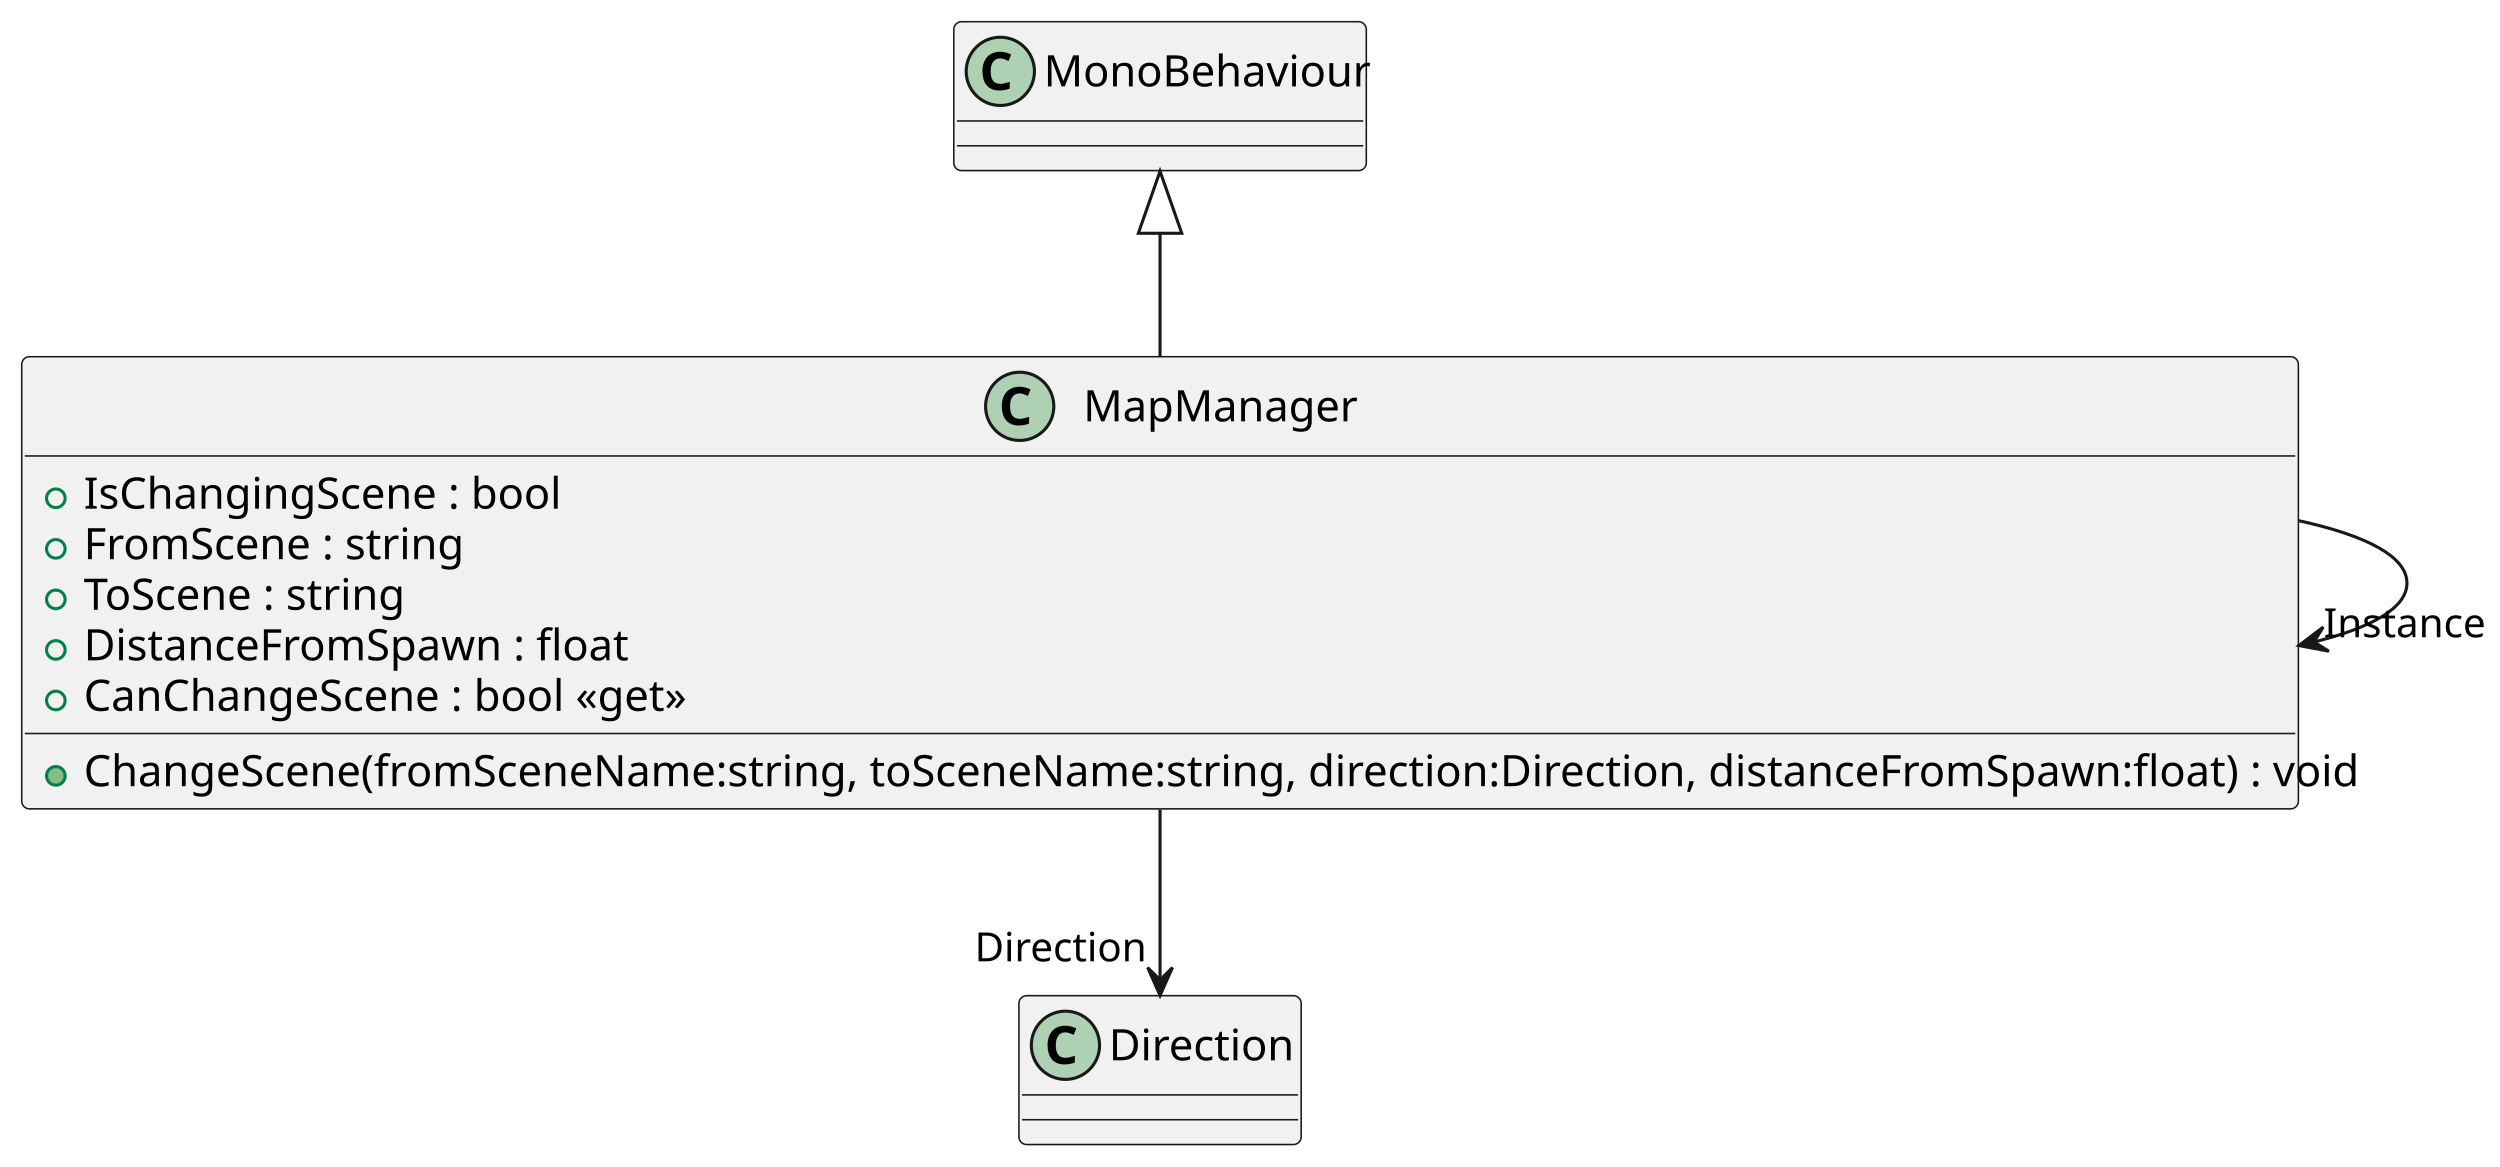
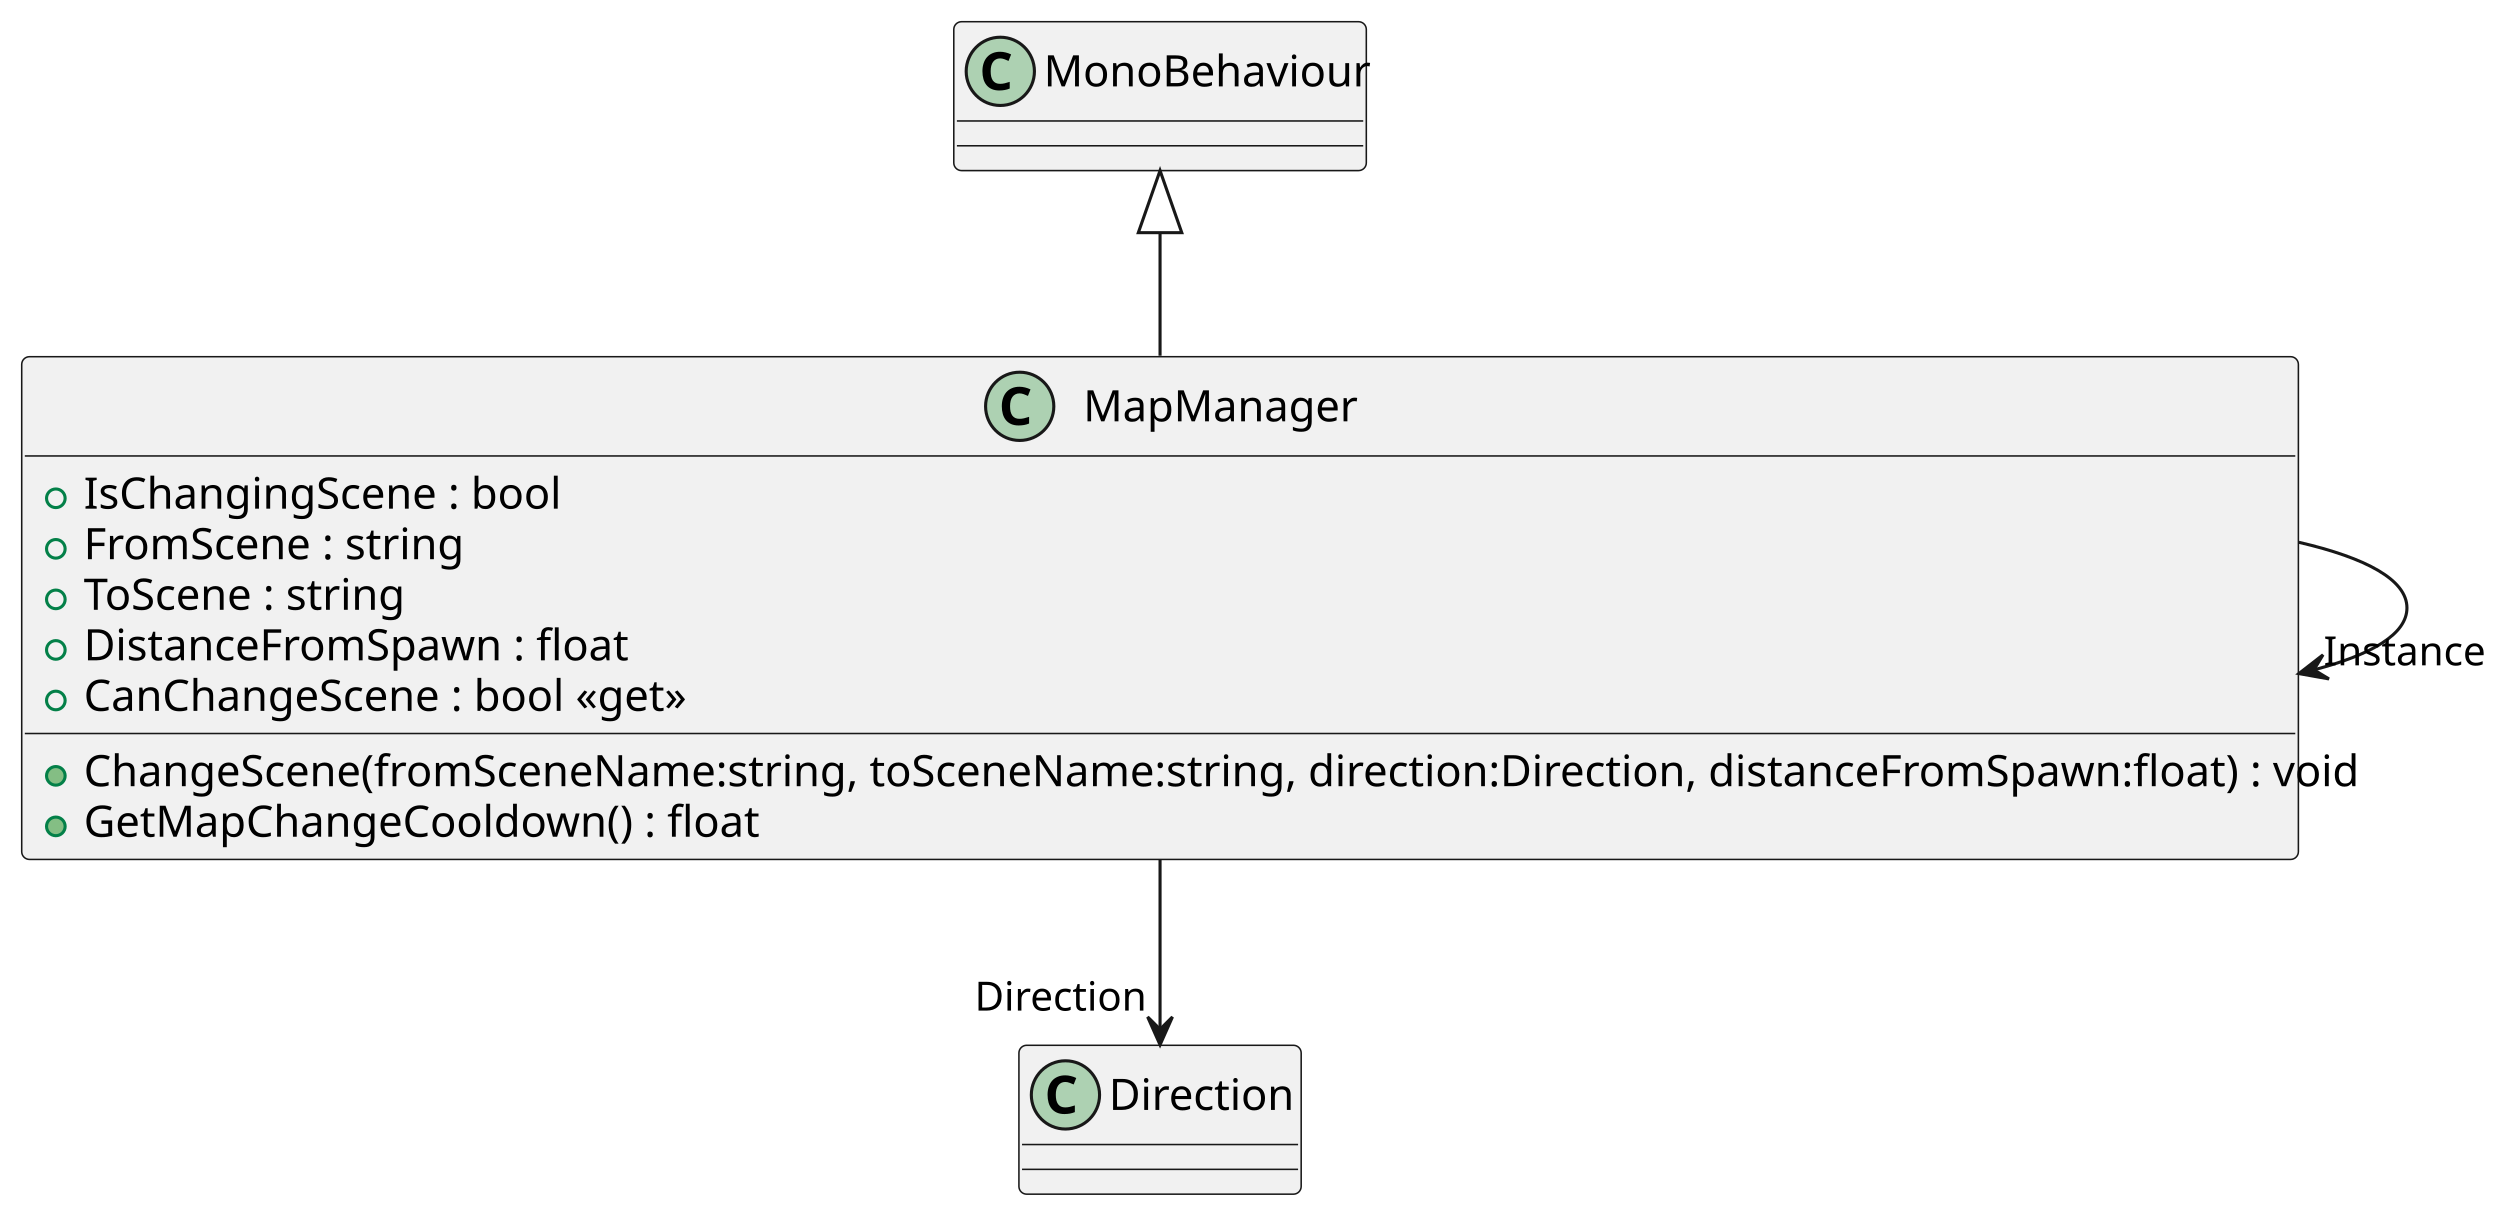
- <svg xmlns="http://www.w3.org/2000/svg" contentStyleType="text/css" height="376px" preserveAspectRatio="none" style="width:806px;height:376px;background:#FFFFFF;" version="1.1" viewBox="0 0 806 376" width="806px" zoomAndPan="magnify">
+ <svg xmlns="http://www.w3.org/2000/svg" contentStyleType="text/css" height="392px" preserveAspectRatio="none" style="width:806px;height:392px;background:#FFFFFF;" version="1.1" viewBox="0 0 806 392" width="806px" zoomAndPan="magnify">
  <defs />
  <g>
    <g id="elem_MapManager">
-       <rect codeLine="1" fill="#F1F1F1" height="145.781" id="MapManager" rx="2.5" ry="2.5" style="stroke:#181818;stroke-width:0.5;" width="734" x="7" y="115" />
+       <rect codeLine="1" fill="#F1F1F1" height="162.078" id="MapManager" rx="2.5" ry="2.5" style="stroke:#181818;stroke-width:0.5;" width="734" x="7" y="115" />
      <ellipse cx="328.75" cy="131" fill="#ADD1B2" rx="11" ry="11" style="stroke:#181818;stroke-width:1.0;" />
      <path d="M328.688,126.828 Q327.938,126.828 327.375,127.125 Q326.812,127.406 326.422,127.938 Q326.031,128.469 325.828,129.25 Q325.641,130.016 325.641,130.969 Q325.641,131.938 325.812,132.703 Q326,133.453 326.359,133.969 Q326.734,134.484 327.312,134.766 Q327.891,135.031 328.688,135.031 Q329.422,135.031 330.156,134.859 Q330.906,134.688 331.781,134.391 L331.781,136.547 Q331.375,136.703 330.984,136.828 Q330.594,136.938 330.188,137.016 Q329.781,137.094 329.359,137.125 Q328.938,137.172 328.438,137.172 Q327.031,137.172 326,136.719 Q324.984,136.266 324.312,135.453 Q323.641,134.641 323.312,133.5 Q322.984,132.344 322.984,130.953 Q322.984,129.578 323.359,128.422 Q323.734,127.266 324.453,126.438 Q325.172,125.609 326.234,125.156 Q327.297,124.688 328.688,124.688 Q329.594,124.688 330.5,124.922 Q331.406,125.141 332.234,125.547 L331.406,127.641 Q330.719,127.312 330.031,127.078 Q329.344,126.828 328.688,126.828 Z " fill="#000000" />
      <text fill="#000000" font-family="sans-serif" font-size="14" lengthAdjust="spacing" textLength="82" x="349.25" y="135.847">MapManager</text>
      <line style="stroke:#181818;stroke-width:0.5;" x1="8" x2="740" y1="147" y2="147" />
      <ellipse cx="18" cy="160.648" fill="none" rx="3" ry="3" style="stroke:#038048;stroke-width:1.0;" />
      <text fill="#000000" font-family="sans-serif" font-size="14" lengthAdjust="spacing" textLength="145" x="27" y="163.995">IsChangingScene : bool</text>
      <ellipse cx="18" cy="176.945" fill="none" rx="3" ry="3" style="stroke:#038048;stroke-width:1.0;" />
      <text fill="#000000" font-family="sans-serif" font-size="14" lengthAdjust="spacing" textLength="119" x="27" y="180.292">FromScene : string</text>
      <ellipse cx="18" cy="193.242" fill="none" rx="3" ry="3" style="stroke:#038048;stroke-width:1.0;" />
      <text fill="#000000" font-family="sans-serif" font-size="14" lengthAdjust="spacing" textLength="100" x="27" y="196.589">ToScene : string</text>
      <ellipse cx="18" cy="209.539" fill="none" rx="3" ry="3" style="stroke:#038048;stroke-width:1.0;" />
      <text fill="#000000" font-family="sans-serif" font-size="14" lengthAdjust="spacing" textLength="169" x="27" y="212.886">DistanceFromSpawn : float</text>
      <ellipse cx="18" cy="225.836" fill="none" rx="3" ry="3" style="stroke:#038048;stroke-width:1.0;" />
      <text fill="#000000" font-family="sans-serif" font-size="14" lengthAdjust="spacing" textLength="184" x="27" y="229.183">CanChangeScene : bool «get»</text>
      <line style="stroke:#181818;stroke-width:0.5;" x1="8" x2="740" y1="236.484" y2="236.484" />
      <ellipse cx="18" cy="250.133" fill="#84BE84" rx="3" ry="3" style="stroke:#038048;stroke-width:1.0;" />
      <text fill="#000000" font-family="sans-serif" font-size="14" lengthAdjust="spacing" textLength="708" x="27" y="253.48">ChangeScene(fromSceneName:string, toSceneName:string, direction:Direction, distanceFromSpawn:float) : void</text>
+       <ellipse cx="18" cy="266.43" fill="#84BE84" rx="3" ry="3" style="stroke:#038048;stroke-width:1.0;" />
+       <text fill="#000000" font-family="sans-serif" font-size="14" lengthAdjust="spacing" textLength="207" x="27" y="269.776">GetMapChangeCooldown() : float</text>
    </g>
    <g id="elem_MonoBehaviour">
      <rect fill="#F1F1F1" height="48" id="MonoBehaviour" rx="2.5" ry="2.5" style="stroke:#181818;stroke-width:0.5;" width="133" x="307.5" y="7" />
      <ellipse cx="322.5" cy="23" fill="#ADD1B2" rx="11" ry="11" style="stroke:#181818;stroke-width:1.0;" />
      <path d="M322.438,18.828 Q321.688,18.828 321.125,19.125 Q320.562,19.406 320.172,19.938 Q319.781,20.469 319.578,21.25 Q319.391,22.016 319.391,22.969 Q319.391,23.938 319.562,24.703 Q319.75,25.453 320.109,25.969 Q320.484,26.484 321.062,26.766 Q321.641,27.031 322.438,27.031 Q323.172,27.031 323.906,26.859 Q324.656,26.688 325.531,26.391 L325.531,28.547 Q325.125,28.703 324.734,28.828 Q324.344,28.938 323.938,29.016 Q323.531,29.094 323.109,29.125 Q322.688,29.172 322.188,29.172 Q320.781,29.172 319.75,28.719 Q318.734,28.266 318.062,27.453 Q317.391,26.641 317.062,25.5 Q316.734,24.344 316.734,22.953 Q316.734,21.578 317.109,20.422 Q317.484,19.266 318.203,18.438 Q318.922,17.609 319.984,17.156 Q321.047,16.688 322.438,16.688 Q323.344,16.688 324.25,16.922 Q325.156,17.141 325.984,17.547 L325.156,19.641 Q324.469,19.312 323.781,19.078 Q323.094,18.828 322.438,18.828 Z " fill="#000000" />
      <text fill="#000000" font-family="sans-serif" font-size="14" lengthAdjust="spacing" textLength="101" x="336.5" y="27.847">MonoBehaviour</text>
      <line style="stroke:#181818;stroke-width:0.5;" x1="308.5" x2="439.5" y1="39" y2="39" />
      <line style="stroke:#181818;stroke-width:0.5;" x1="308.5" x2="439.5" y1="47" y2="47" />
    </g>
    <g id="elem_Direction">
-       <rect fill="#F1F1F1" height="48" id="Direction" rx="2.5" ry="2.5" style="stroke:#181818;stroke-width:0.5;" width="91" x="328.5" y="321" />
-       <ellipse cx="343.5" cy="337" fill="#ADD1B2" rx="11" ry="11" style="stroke:#181818;stroke-width:1.0;" />
-       <path d="M343.438,332.828 Q342.688,332.828 342.125,333.125 Q341.562,333.406 341.172,333.938 Q340.781,334.469 340.578,335.25 Q340.391,336.016 340.391,336.969 Q340.391,337.938 340.562,338.703 Q340.75,339.453 341.109,339.969 Q341.484,340.484 342.062,340.766 Q342.641,341.031 343.438,341.031 Q344.172,341.031 344.906,340.859 Q345.656,340.688 346.531,340.391 L346.531,342.547 Q346.125,342.703 345.734,342.828 Q345.344,342.938 344.938,343.016 Q344.531,343.094 344.109,343.125 Q343.688,343.172 343.188,343.172 Q341.781,343.172 340.75,342.719 Q339.734,342.266 339.062,341.453 Q338.391,340.641 338.062,339.5 Q337.734,338.344 337.734,336.953 Q337.734,335.578 338.109,334.422 Q338.484,333.266 339.203,332.438 Q339.922,331.609 340.984,331.156 Q342.047,330.688 343.438,330.688 Q344.344,330.688 345.25,330.922 Q346.156,331.141 346.984,331.547 L346.156,333.641 Q345.469,333.312 344.781,333.078 Q344.094,332.828 343.438,332.828 Z " fill="#000000" />
-       <text fill="#000000" font-family="sans-serif" font-size="14" lengthAdjust="spacing" textLength="59" x="357.5" y="341.847">Direction</text>
-       <line style="stroke:#181818;stroke-width:0.5;" x1="329.5" x2="418.5" y1="353" y2="353" />
-       <line style="stroke:#181818;stroke-width:0.5;" x1="329.5" x2="418.5" y1="361" y2="361" />
+       <rect fill="#F1F1F1" height="48" id="Direction" rx="2.5" ry="2.5" style="stroke:#181818;stroke-width:0.5;" width="91" x="328.5" y="337" />
+       <ellipse cx="343.5" cy="353" fill="#ADD1B2" rx="11" ry="11" style="stroke:#181818;stroke-width:1.0;" />
+       <path d="M343.438,348.828 Q342.688,348.828 342.125,349.125 Q341.562,349.406 341.172,349.938 Q340.781,350.469 340.578,351.25 Q340.391,352.016 340.391,352.969 Q340.391,353.938 340.562,354.703 Q340.75,355.453 341.109,355.969 Q341.484,356.484 342.062,356.766 Q342.641,357.031 343.438,357.031 Q344.172,357.031 344.906,356.859 Q345.656,356.688 346.531,356.391 L346.531,358.547 Q346.125,358.703 345.734,358.828 Q345.344,358.938 344.938,359.016 Q344.531,359.094 344.109,359.125 Q343.688,359.172 343.188,359.172 Q341.781,359.172 340.75,358.719 Q339.734,358.266 339.062,357.453 Q338.391,356.641 338.062,355.5 Q337.734,354.344 337.734,352.953 Q337.734,351.578 338.109,350.422 Q338.484,349.266 339.203,348.438 Q339.922,347.609 340.984,347.156 Q342.047,346.688 343.438,346.688 Q344.344,346.688 345.25,346.922 Q346.156,347.141 346.984,347.547 L346.156,349.641 Q345.469,349.312 344.781,349.078 Q344.094,348.828 343.438,348.828 Z " fill="#000000" />
+       <text fill="#000000" font-family="sans-serif" font-size="14" lengthAdjust="spacing" textLength="59" x="357.5" y="357.847">Direction</text>
+       <line style="stroke:#181818;stroke-width:0.5;" x1="329.5" x2="418.5" y1="369" y2="369" />
+       <line style="stroke:#181818;stroke-width:0.5;" x1="329.5" x2="418.5" y1="377" y2="377" />
    </g>
    <g id="link_MonoBehaviour_MapManager">
-       <path codeLine="9" d="M374,75.41 C374,87.69 374,101.39 374,114.88 " fill="none" id="MonoBehaviour-backto-MapManager" style="stroke:#181818;stroke-width:1.0;" />
-       <polygon fill="none" points="367,75.21,374,55.21,381,75.21,367,75.21" style="stroke:#181818;stroke-width:1.0;" />
+       <path codeLine="10" d="M374,75.06 C374,87.28 374,101 374,114.68 " fill="none" id="MonoBehaviour-backto-MapManager" style="stroke:#181818;stroke-width:1.0;" />
+       <polygon fill="none" points="367,75.01,374,55.01,381,75.01,367,75.01" style="stroke:#181818;stroke-width:1.0;" />
    </g>
    <g id="link_MapManager_MapManager">
-       <path codeLine="10" d="M741.16,167.88 C762.95,172.68 776,179.39 776,188 C776,195.93 764.91,202.26 746.1,206.96 " fill="none" id="MapManager-to-MapManager" style="stroke:#181818;stroke-width:1.0;" />
-       <polygon fill="#181818" points="741.16,208.12,750.837,209.952,746.027,206.975,749.005,202.165,741.16,208.12" style="stroke:#181818;stroke-width:1.0;" />
-       <text fill="#000000" font-family="sans-serif" font-size="13" lengthAdjust="spacing" textLength="50" x="749.126" y="205.447">Instance</text>
+       <path codeLine="11" d="M741.16,174.84 C762.95,179.9 776,186.95 776,196 C776,204.34 764.91,210.99 746.1,215.93 " fill="none" id="MapManager-to-MapManager" style="stroke:#181818;stroke-width:1.0;" />
+       <polygon fill="#181818" points="741.16,217.16,750.857,218.885,746.014,215.961,748.938,211.118,741.16,217.16" style="stroke:#181818;stroke-width:1.0;" />
+       <text fill="#000000" font-family="sans-serif" font-size="13" lengthAdjust="spacing" textLength="50" x="749.126" y="214.505">Instance</text>
    </g>
    <g id="link_MapManager_Direction">
-       <path codeLine="11" d="M374,261.05 C374,280.52 374,300.44 374,315.88 " fill="none" id="MapManager-to-Direction" style="stroke:#181818;stroke-width:1.0;" />
-       <polygon fill="#181818" points="374,320.94,378,311.94,374,315.94,370,311.94,374,320.94" style="stroke:#181818;stroke-width:1.0;" />
-       <text fill="#000000" font-family="sans-serif" font-size="13" lengthAdjust="spacing" textLength="53" x="314.209" y="309.937">Direction</text>
+       <path codeLine="12" d="M374,277.07 C374,296.74 374,316.53 374,331.84 " fill="none" id="MapManager-to-Direction" style="stroke:#181818;stroke-width:1.0;" />
+       <polygon fill="#181818" points="374,336.85,378,327.85,374,331.85,370,327.85,374,336.85" style="stroke:#181818;stroke-width:1.0;" />
+       <text fill="#000000" font-family="sans-serif" font-size="13" lengthAdjust="spacing" textLength="53" x="314.209" y="325.824">Direction</text>
    </g>
  </g>
</svg>
